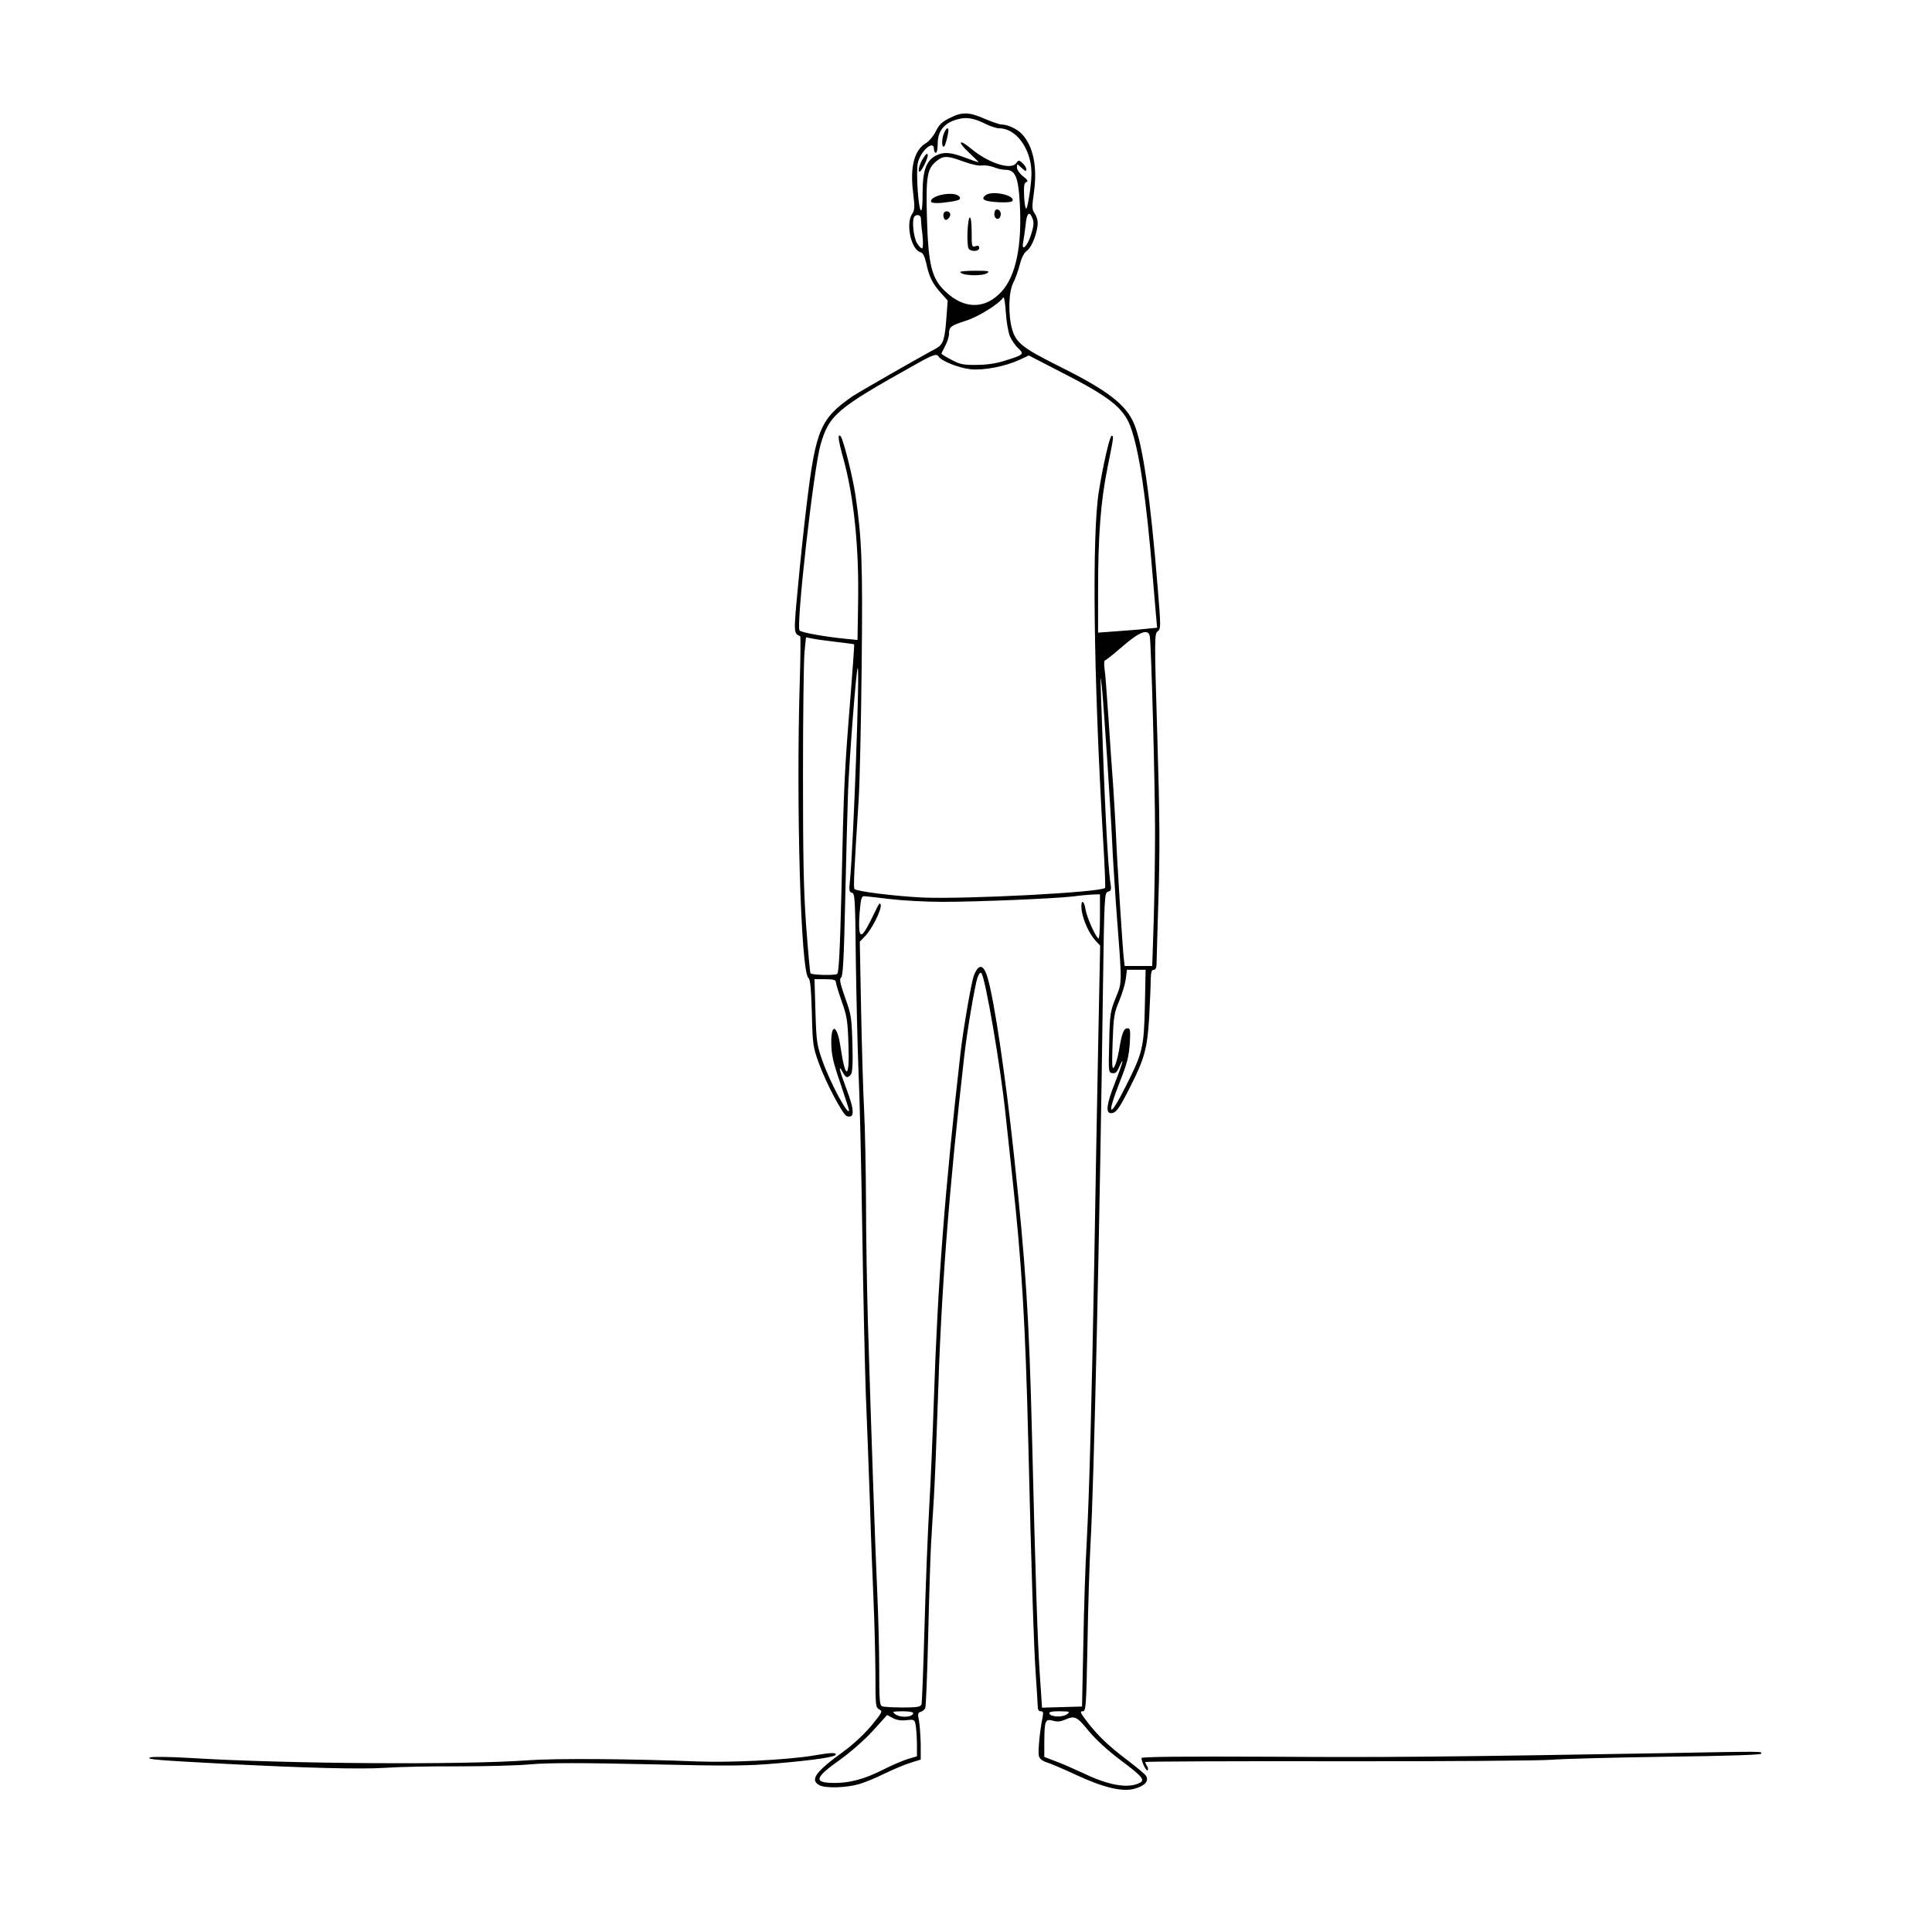
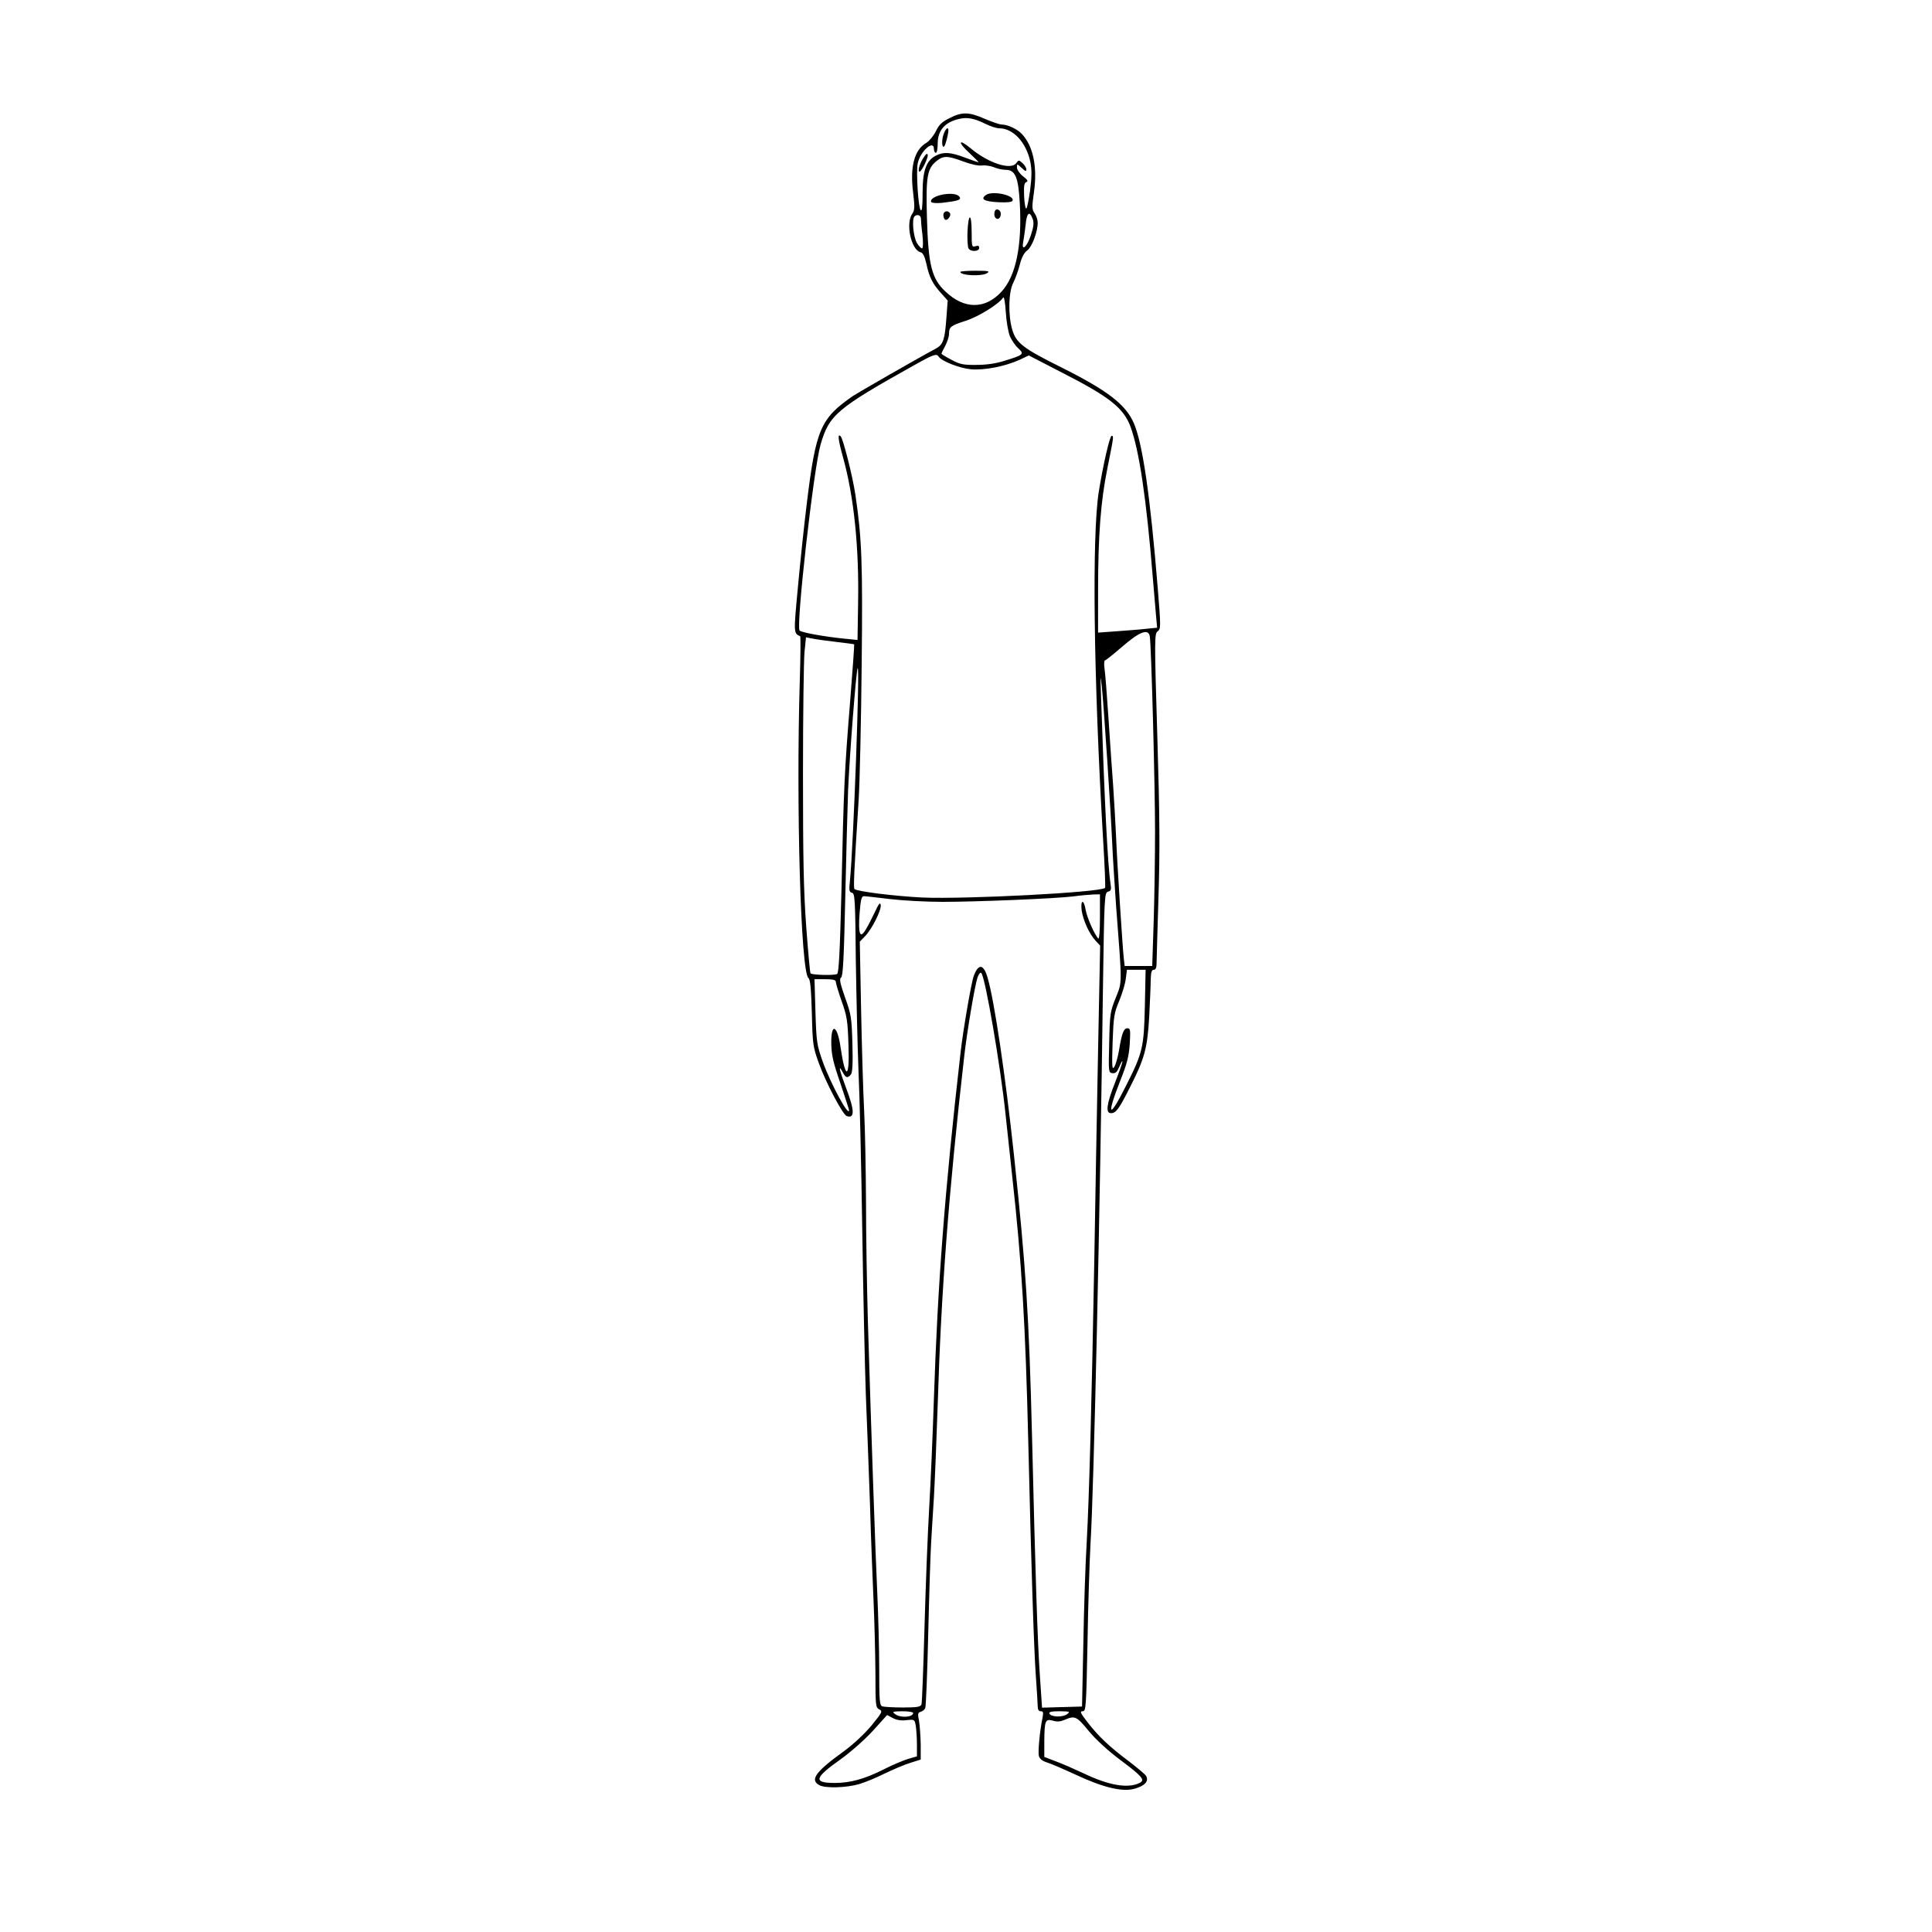
- <svg xmlns="http://www.w3.org/2000/svg" version="1.0" width="1024pt" height="1024pt" viewBox="0 0 1024 1024" preserveAspectRatio="xMidYMid meet">
-   <g transform="translate(0,1024) scale(0.1,-0.1)" fill="#000000" stroke="none">
-     <path d="M5033 9614 c-41 -20 -56 -35 -73 -70 -12 -24 -34 -51 -50 -61 -64 -37 -88 -127 -70 -266 9 -75 8 -91 -5 -110 -36 -52 -6 -191 44 -204 13 -3 22 -22 31 -61 15 -71 33 -106 78 -156 l35 -39 -7 -93 c-8 -112 -17 -140 -53 -160 -117 -63 -417 -236 -444 -254 -170 -118 -195 -175 -243 -570 -14 -113 -35 -312 -47 -443 -23 -245 -23 -243 12 -259 3 -2 2 -109 -2 -238 -20 -657 5 -1542 46 -1574 10 -8 14 -56 18 -186 4 -166 6 -179 37 -265 37 -103 126 -271 147 -280 44 -16 43 29 -2 147 -37 98 -44 132 -19 86 17 -32 26 -34 44 -13 8 10 11 56 8 162 -4 138 -6 155 -39 246 -27 77 -31 99 -21 106 10 6 15 101 22 422 5 228 12 484 15 569 7 171 43 642 51 649 12 12 -22 -929 -41 -1126 -6 -52 -4 -62 11 -65 15 -3 17 -35 20 -358 3 -195 9 -456 14 -580 6 -124 15 -502 20 -840 5 -338 14 -734 19 -880 6 -146 16 -407 22 -580 5 -173 14 -405 19 -515 5 -110 9 -282 10 -382 0 -173 1 -183 20 -193 19 -10 17 -15 -42 -87 -38 -45 -97 -100 -148 -137 -148 -107 -179 -150 -127 -178 32 -17 142 -14 211 6 33 10 94 35 135 56 42 20 102 46 134 56 l57 18 0 80 c-1 45 -5 101 -9 125 -8 38 -6 44 9 48 10 3 21 12 24 20 4 9 11 189 16 402 5 212 12 424 15 471 3 47 9 157 15 245 5 88 14 309 20 490 18 594 58 1124 141 1850 14 124 56 374 70 414 7 19 15 29 20 24 21 -21 103 -499 129 -753 6 -58 22 -204 35 -325 51 -460 70 -785 85 -1405 16 -678 30 -1098 40 -1240 5 -74 10 -147 10 -162 0 -19 5 -28 16 -28 13 0 15 -6 10 -32 -15 -72 -25 -182 -20 -204 4 -16 18 -27 42 -35 21 -6 90 -36 155 -66 150 -70 252 -93 316 -72 52 16 71 40 55 67 -6 9 -49 45 -95 80 -101 76 -156 128 -216 205 -36 47 -41 57 -25 57 18 0 19 16 26 363 3 199 11 436 16 527 18 294 50 1731 66 2952 7 480 8 497 27 502 16 4 18 11 13 43 -15 95 -32 440 -50 983 -4 123 -4 132 4 60 11 -108 47 -652 55 -830 3 -74 13 -220 20 -325 33 -434 34 -405 -2 -495 -28 -70 -31 -85 -34 -235 -4 -157 -4 -160 17 -163 17 -2 25 6 37 35 9 21 16 33 16 27 1 -5 -17 -56 -39 -112 -45 -113 -51 -162 -22 -162 27 0 43 22 100 135 79 155 93 208 103 375 4 80 8 169 8 198 1 39 5 52 16 52 10 0 15 10 15 33 0 17 5 174 10 347 8 248 7 431 -6 858 -16 521 -15 544 2 556 17 13 17 22 0 232 -39 479 -79 760 -126 870 -43 100 -139 174 -387 298 -201 100 -237 128 -258 199 -22 75 -20 198 5 247 11 22 27 65 35 97 10 39 23 64 40 76 25 19 55 98 55 147 0 14 -7 36 -16 49 -15 21 -15 33 -4 111 19 134 -3 244 -63 309 -25 27 -76 51 -108 51 -11 0 -51 14 -89 30 -84 37 -121 38 -187 4z m189 -30 c26 -13 59 -24 74 -24 74 0 143 -74 165 -178 8 -42 8 -77 -1 -149 -7 -51 -16 -96 -20 -98 -5 -3 -10 26 -12 65 -2 54 0 71 12 75 11 5 6 12 -18 31 -18 14 -32 35 -32 46 0 21 0 21 25 -2 19 -18 25 -20 25 -8 0 8 -9 23 -20 33 -20 18 -21 18 -34 0 -28 -38 -146 0 -239 77 -67 56 -74 37 -9 -23 29 -27 51 -49 48 -49 -3 0 -35 11 -72 25 -77 29 -113 31 -154 10 -51 -27 -70 -79 -70 -197 0 -70 -3 -99 -10 -92 -13 13 -25 199 -16 247 12 64 86 130 86 77 0 -11 5 -20 10 -20 6 0 10 22 10 49 0 70 38 114 115 131 41 10 81 2 137 -26z m-116 -200 c40 -15 81 -24 98 -21 17 2 45 -2 63 -9 18 -8 46 -14 62 -14 52 0 68 -37 76 -175 13 -225 -20 -388 -97 -471 -86 -94 -197 -94 -296 0 -74 68 -92 142 -99 391 -6 216 1 260 48 299 38 32 59 32 145 0z m368 -306 c7 -18 4 -42 -10 -84 -20 -62 -51 -90 -41 -38 3 16 9 57 13 92 6 66 21 77 38 30z m-593 5 c0 -10 3 -49 8 -86 4 -38 4 -70 -1 -73 -4 -3 -17 10 -28 28 -19 32 -28 126 -13 141 13 13 33 7 34 -10z m472 -626 c9 -20 28 -49 44 -63 33 -31 29 -35 -72 -66 -47 -15 -96 -22 -150 -22 -68 -1 -88 3 -132 27 -29 15 -53 30 -53 32 0 3 9 22 20 42 11 21 20 49 20 63 0 38 9 44 89 70 67 21 176 89 198 123 5 7 11 -28 14 -78 3 -49 13 -107 22 -128z m-378 -107 c15 -24 109 -61 169 -67 73 -7 183 15 260 50 l49 23 178 -92 c249 -127 323 -186 360 -283 47 -127 85 -382 119 -801 6 -74 14 -165 17 -201 l6 -66 -60 -6 c-33 -4 -104 -9 -157 -13 l-96 -7 0 219 c0 297 14 478 50 655 33 165 34 169 22 169 -10 0 -45 -152 -68 -295 -37 -229 -28 -980 22 -1833 9 -145 14 -266 11 -268 -23 -24 -744 -61 -969 -51 -143 7 -347 32 -359 45 -6 7 -3 83 22 472 6 96 13 416 16 710 6 544 1 676 -33 906 -14 96 -65 298 -78 311 -18 19 -14 -17 13 -114 57 -205 85 -477 79 -776 l-3 -189 -70 7 c-101 10 -226 32 -237 43 -20 20 74 856 111 985 46 159 86 192 501 424 98 55 114 60 125 43z m1119 -1482 c8 -39 28 -792 28 -1033 0 -126 -3 -339 -7 -472 l-8 -243 -73 0 -73 0 -5 43 c-6 55 -35 499 -41 652 -3 66 -10 183 -15 260 -6 77 -17 239 -25 360 -8 121 -17 239 -21 263 -3 23 -2 42 3 42 4 0 44 32 88 70 94 82 141 100 149 58z m-1664 -30 c52 -6 96 -12 97 -13 2 -1 -8 -136 -21 -301 -30 -371 -34 -451 -46 -999 -8 -327 -14 -441 -23 -447 -12 -9 -132 -6 -141 3 -3 3 -13 115 -23 249 -14 192 -17 367 -17 810 0 311 4 600 8 644 l8 78 31 -6 c18 -4 74 -12 127 -18z m1400 -1460 c0 -75 -4 -118 -9 -112 -20 20 -60 112 -67 152 -9 57 -28 55 -21 -3 8 -54 40 -124 73 -160 l25 -27 -11 -556 c-6 -307 -15 -807 -20 -1112 -14 -769 -27 -1249 -40 -1490 -7 -113 -15 -356 -18 -540 l-7 -335 -106 -3 -106 -3 -12 178 c-12 177 -23 516 -41 1258 -16 644 -33 907 -96 1495 -45 419 -103 812 -139 936 -21 75 -49 79 -74 11 -13 -35 -56 -284 -70 -407 -84 -735 -121 -1227 -141 -1830 -6 -184 -17 -445 -25 -580 -8 -135 -19 -421 -25 -637 -6 -215 -13 -399 -16 -407 -5 -13 -24 -16 -99 -16 -51 0 -100 3 -109 6 -14 5 -16 32 -16 198 0 105 -5 283 -10 396 -10 211 -33 881 -50 1445 -5 176 -10 462 -10 635 -1 173 -5 392 -10 485 -5 94 -12 333 -16 532 l-7 362 27 28 c37 37 88 139 84 166 -3 17 -10 8 -31 -37 -15 -32 -37 -75 -49 -94 -30 -50 -40 -23 -32 88 6 73 10 90 23 90 9 0 70 -7 136 -15 66 -8 192 -15 280 -15 181 0 597 17 695 29 36 5 82 9 103 10 l37 1 0 -122z m238 -470 c-5 -220 -11 -247 -100 -423 -89 -178 -106 -166 -32 23 38 95 47 132 52 199 4 73 3 83 -12 83 -20 0 -30 -25 -45 -117 -7 -39 -18 -79 -26 -89 -11 -16 -12 5 -8 131 5 137 8 156 35 220 16 39 32 91 35 118 l6 47 49 0 50 0 -4 -192z m-1638 128 c0 -8 14 -54 31 -103 28 -78 32 -103 36 -230 7 -183 -16 -190 -42 -13 -17 119 -51 132 -49 18 1 -60 10 -99 48 -209 25 -75 46 -139 46 -143 0 -40 -98 141 -140 259 -30 85 -33 100 -38 263 l-5 172 57 0 c42 0 56 -4 56 -14z m410 -3875 c0 -23 -67 -28 -96 -6 -17 13 -14 14 39 15 31 0 57 -4 57 -9z m815 -7 c-23 -17 -86 -15 -93 4 -3 9 12 12 55 12 54 -1 57 -2 38 -16z m-849 -31 c41 4 42 4 48 -32 3 -20 6 -64 6 -98 l0 -62 -48 -14 c-26 -8 -85 -33 -130 -56 -99 -50 -176 -71 -257 -71 -116 0 -110 26 30 125 54 39 127 103 171 151 l76 84 30 -16 c20 -11 46 -15 74 -11z m964 -57 c39 -47 100 -103 169 -155 114 -85 131 -105 103 -120 -62 -32 -164 -15 -301 51 -47 22 -113 51 -146 63 l-60 23 0 83 c1 110 5 120 46 109 22 -7 40 -5 63 5 53 23 63 18 126 -59z" />
-     <path d="M5000 9525 c-13 -40 -4 -86 10 -50 4 11 11 35 14 53 10 44 -9 42 -24 -3z" />
-     <path d="M4892 9400 c-19 -31 -29 -70 -18 -70 10 0 47 75 43 89 -2 11 -9 6 -25 -19z" />
-     <path d="M5003 9210 c-44 -7 -76 -26 -67 -41 3 -5 29 -7 57 -4 79 9 99 15 95 27 -6 18 -39 25 -85 18z" />
-     <path d="M5225 9206 c-30 -22 -9 -34 69 -38 47 -2 71 1 73 9 10 29 -109 54 -142 29z" />
-     <path d="M5270 9105 c0 -26 24 -35 32 -12 7 18 -2 37 -18 37 -8 0 -14 -10 -14 -25z" />
-     <path d="M5000 9101 c0 -11 4 -22 9 -25 12 -8 34 21 26 34 -11 17 -35 11 -35 -9z" />
-     <path d="M5128 9014 c-2 -41 1 -82 5 -90 11 -20 57 -18 57 2 0 11 -6 14 -20 9 -19 -6 -20 -2 -20 74 0 102 -17 106 -22 5z" />
-     <path d="M5090 8799 c0 -20 117 -25 143 -6 15 10 5 12 -63 12 -44 0 -80 -3 -80 -6z" />
-     <path d="M8825 948 c-1182 -20 -1463 -23 -2097 -19 -454 2 -678 0 -678 -7 0 -20 27 -74 33 -65 3 5 2 15 -4 23 -5 8 -9 18 -9 21 0 3 460 5 1023 4 562 -1 1072 3 1132 8 61 5 335 12 610 16 322 4 500 10 500 16 0 13 33 13 -510 3z" />
-     <path d="M4310 935 c-140 -23 -437 -38 -615 -31 -350 14 -749 17 -898 6 -345 -25 -1281 -19 -1782 12 -119 7 -209 8 -220 3 -22 -10 43 -15 405 -34 424 -22 711 -29 838 -21 70 5 244 9 387 8 143 0 319 4 390 11 95 8 263 8 625 0 434 -10 518 -9 680 5 206 18 310 34 310 47 0 11 -26 10 -120 -6z" />
+ <svg xmlns="http://www.w3.org/2000/svg" version="1.0" id="레이어_1" x="0px" y="0px" viewBox="0 0 1024 1024" style="enable-background:new 0 0 1024 1024;" xml:space="preserve">
+   <g transform="translate(0,1024) scale(0.1,-0.1)">
+     <path d="M5033,9614c-41-20-56-35-73-70c-12-24-34-51-50-61c-64-37-88-127-70-266c9-75,8-91-5-110c-36-52-6-191,44-204   c13-3,22-22,31-61c15-71,33-106,78-156l35-39l-7-93c-8-112-17-140-53-160c-117-63-417-236-444-254c-170-118-195-175-243-570   c-14-113-35-312-47-443c-23-245-23-243,12-259c3-2,2-109-2-238c-20-657,5-1542,46-1574c10-8,14-56,18-186c4-166,6-179,37-265   c37-103,126-271,147-280c44-16,43,29-2,147c-37,98-44,132-19,86c17-32,26-34,44-13c8,10,11,56,8,162c-4,138-6,155-39,246   c-27,77-31,99-21,106c10,6,15,101,22,422c5,228,12,484,15,569c7,171,43,642,51,649c12,12-22-929-41-1126c-6-52-4-62,11-65   s17-35,20-358c3-195,9-456,14-580c6-124,15-502,20-840s14-734,19-880c6-146,16-407,22-580c5-173,14-405,19-515s9-282,10-382   c0-173,1-183,20-193s17-15-42-87c-38-45-97-100-148-137c-148-107-179-150-127-178c32-17,142-14,211,6c33,10,94,35,135,56   c42,20,102,46,134,56l57,18v80c-1,45-5,101-9,125c-8,38-6,44,9,48c10,3,21,12,24,20c4,9,11,189,16,402c5,212,12,424,15,471   s9,157,15,245c5,88,14,309,20,490c18,594,58,1124,141,1850c14,124,56,374,70,414c7,19,15,29,20,24c21-21,103-499,129-753   c6-58,22-204,35-325c51-460,70-785,85-1405c16-678,30-1098,40-1240c5-74,10-147,10-162c0-19,5-28,16-28c13,0,15-6,10-32   c-15-72-25-182-20-204c4-16,18-27,42-35c21-6,90-36,155-66c150-70,252-93,316-72c52,16,71,40,55,67c-6,9-49,45-95,80   c-101,76-156,128-216,205c-36,47-41,57-25,57c18,0,19,16,26,363c3,199,11,436,16,527c18,294,50,1731,66,2952c7,480,8,497,27,502   c16,4,18,11,13,43c-15,95-32,440-50,983c-4,123-4,132,4,60c11-108,47-652,55-830c3-74,13-220,20-325c33-434,34-405-2-495   c-28-70-31-85-34-235c-4-157-4-160,17-163c17-2,25,6,37,35c9,21,16,33,16,27c1-5-17-56-39-112c-45-113-51-162-22-162   c27,0,43,22,100,135c79,155,93,208,103,375c4,80,8,169,8,198c1,39,5,52,16,52c10,0,15,10,15,33c0,17,5,174,10,347   c8,248,7,431-6,858c-16,521-15,544,2,556c17,13,17,22,0,232c-39,479-79,760-126,870c-43,100-139,174-387,298   c-201,100-237,128-258,199c-22,75-20,198,5,247c11,22,27,65,35,97c10,39,23,64,40,76c25,19,55,98,55,147c0,14-7,36-16,49   c-15,21-15,33-4,111c19,134-3,244-63,309c-25,27-76,51-108,51c-11,0-51,14-89,30C5136,9647,5099,9648,5033,9614z M5222,9584   c26-13,59-24,74-24c74,0,143-74,165-178c8-42,8-77-1-149c-7-51-16-96-20-98c-5-3-10,26-12,65c-2,54,0,71,12,75c11,5,6,12-18,31   c-18,14-32,35-32,46c0,21,0,21,25-2c19-18,25-20,25-8c0,8-9,23-20,33c-20,18-21,18-34,0c-28-38-146,0-239,77c-67,56-74,37-9-23   c29-27,51-49,48-49s-35,11-72,25c-77,29-113,31-154,10c-51-27-70-79-70-197c0-70-3-99-10-92c-13,13-25,199-16,247   c12,64,86,130,86,77c0-11,5-20,10-20c6,0,10,22,10,49c0,70,38,114,115,131C5126,9620,5166,9612,5222,9584z M5106,9384   c40-15,81-24,98-21c17,2,45-2,63-9c18-8,46-14,62-14c52,0,68-37,76-175c13-225-20-388-97-471c-86-94-197-94-296,0   c-74,68-92,142-99,391c-6,216,1,260,48,299C4999,9416,5020,9416,5106,9384z M5474,9078c7-18,4-42-10-84c-20-62-51-90-41-38   c3,16,9,57,13,92C5442,9114,5457,9125,5474,9078z M4881,9083c0-10,3-49,8-86c4-38,4-70-1-73c-4-3-17,10-28,28c-19,32-28,126-13,141   C4860,9106,4880,9100,4881,9083z M5353,8457c9-20,28-49,44-63c33-31,29-35-72-66c-47-15-96-22-150-22c-68-1-88,3-132,27   c-29,15-53,30-53,32c0,3,9,22,20,42c11,21,20,49,20,63c0,38,9,44,89,70c67,21,176,89,198,123c5,7,11-28,14-78   C5334,8536,5344,8478,5353,8457z M4975,8350c15-24,109-61,169-67c73-7,183,15,260,50l49,23l178-92c249-127,323-186,360-283   c47-127,85-382,119-801c6-74,14-165,17-201l6-66l-60-6c-33-4-104-9-157-13l-96-7v219c0,297,14,478,50,655c33,165,34,169,22,169   c-10,0-45-152-68-295c-37-229-28-980,22-1833c9-145,14-266,11-268c-23-24-744-61-969-51c-143,7-347,32-359,45c-6,7-3,83,22,472   c6,96,13,416,16,710c6,544,1,676-33,906c-14,96-65,298-78,311c-18,19-14-17,13-114c57-205,85-477,79-776l-3-189l-70,7   c-101,10-226,32-237,43c-20,20,74,856,111,985c46,159,86,192,501,424C4948,8362,4964,8367,4975,8350z M6094,6868   c8-39,28-792,28-1033c0-126-3-339-7-472l-8-243h-73h-73l-5,43c-6,55-35,499-41,652c-3,66-10,183-15,260c-6,77-17,239-25,360   s-17,239-21,263c-3,23-2,42,3,42c4,0,44,32,88,70C6039,6892,6086,6910,6094,6868z M4430,6838c52-6,96-12,97-13c2-1-8-136-21-301   c-30-371-34-451-46-999c-8-327-14-441-23-447c-12-9-132-6-141,3c-3,3-13,115-23,249c-14,192-17,367-17,810c0,311,4,600,8,644l8,78   l31-6C4321,6852,4377,6844,4430,6838z M5830,5378c0-75-4-118-9-112c-20,20-60,112-67,152c-9,57-28,55-21-3c8-54,40-124,73-160   l25-27l-11-556c-6-307-15-807-20-1112c-14-769-27-1249-40-1490c-7-113-15-356-18-540l-7-335l-106-3l-106-3l-12,178   c-12,177-23,516-41,1258c-16,644-33,907-96,1495c-45,419-103,812-139,936c-21,75-49,79-74,11c-13-35-56-284-70-407   c-84-735-121-1227-141-1830c-6-184-17-445-25-580s-19-421-25-637c-6-215-13-399-16-407c-5-13-24-16-99-16c-51,0-100,3-109,6   c-14,5-16,32-16,198c0,105-5,283-10,396c-10,211-33,881-50,1445c-5,176-10,462-10,635c-1,173-5,392-10,485c-5,94-12,333-16,532   l-7,362l27,28c37,37,88,139,84,166c-3,17-10,8-31-37c-15-32-37-75-49-94c-30-50-40-23-32,88c6,73,10,90,23,90c9,0,70-7,136-15   s192-15,280-15c181,0,597,17,695,29c36,5,82,9,103,10l37,1V5378z M6068,4908c-5-220-11-247-100-423c-89-178-106-166-32,23   c38,95,47,132,52,199c4,73,3,83-12,83c-20,0-30-25-45-117c-7-39-18-79-26-89c-11-16-12,5-8,131c5,137,8,156,35,220   c16,39,32,91,35,118l6,47h49h50L6068,4908z M4430,5036c0-8,14-54,31-103c28-78,32-103,36-230c7-183-16-190-42-13   c-17,119-51,132-49,18c1-60,10-99,48-209c25-75,46-139,46-143c0-40-98,141-140,259c-30,85-33,100-38,263l-5,172h57   C4416,5050,4430,5046,4430,5036z M4840,1161c0-23-67-28-96-6c-17,13-14,14,39,15C4814,1170,4840,1166,4840,1161z M5655,1154   c-23-17-86-15-93,4c-3,9,12,12,55,12C5671,1169,5674,1168,5655,1154z M4806,1123c41,4,42,4,48-32c3-20,6-64,6-98v-62l-48-14   c-26-8-85-33-130-56c-99-50-176-71-257-71c-116,0-110,26,30,125c54,39,127,103,171,151l76,84l30-16C4752,1123,4778,1119,4806,1123z    M5770,1066c39-47,100-103,169-155c114-85,131-105,103-120c-62-32-164-15-301,51c-47,22-113,51-146,63l-60,23v83   c1,110,5,120,46,109c22-7,40-5,63,5C5697,1148,5707,1143,5770,1066z" />
+     <path d="M5000,9525c-13-40-4-86,10-50c4,11,11,35,14,53C5034,9572,5015,9570,5000,9525z" />
+     <path d="M4892,9400c-19-31-29-70-18-70c10,0,47,75,43,89C4915,9430,4908,9425,4892,9400z" />
+     <path d="M5003,9210c-44-7-76-26-67-41c3-5,29-7,57-4c79,9,99,15,95,27C5082,9210,5049,9217,5003,9210z" />
+     <path d="M5225,9206c-30-22-9-34,69-38c47-2,71,1,73,9C5377,9206,5258,9231,5225,9206z" />
+     <path d="M5270,9105c0-26,24-35,32-12c7,18-2,37-18,37C5276,9130,5270,9120,5270,9105z" />
+     <path d="M5000,9101c0-11,4-22,9-25c12-8,34,21,26,34C5024,9127,5000,9121,5000,9101z" />
+     <path d="M5128,9014c-2-41,1-82,5-90c11-20,57-18,57,2c0,11-6,14-20,9c-19-6-20-2-20,74C5150,9111,5133,9115,5128,9014z" />
+     <path d="M5090,8799c0-20,117-25,143-6c15,10,5,12-63,12C5126,8805,5090,8802,5090,8799z" />
  </g>
</svg>
